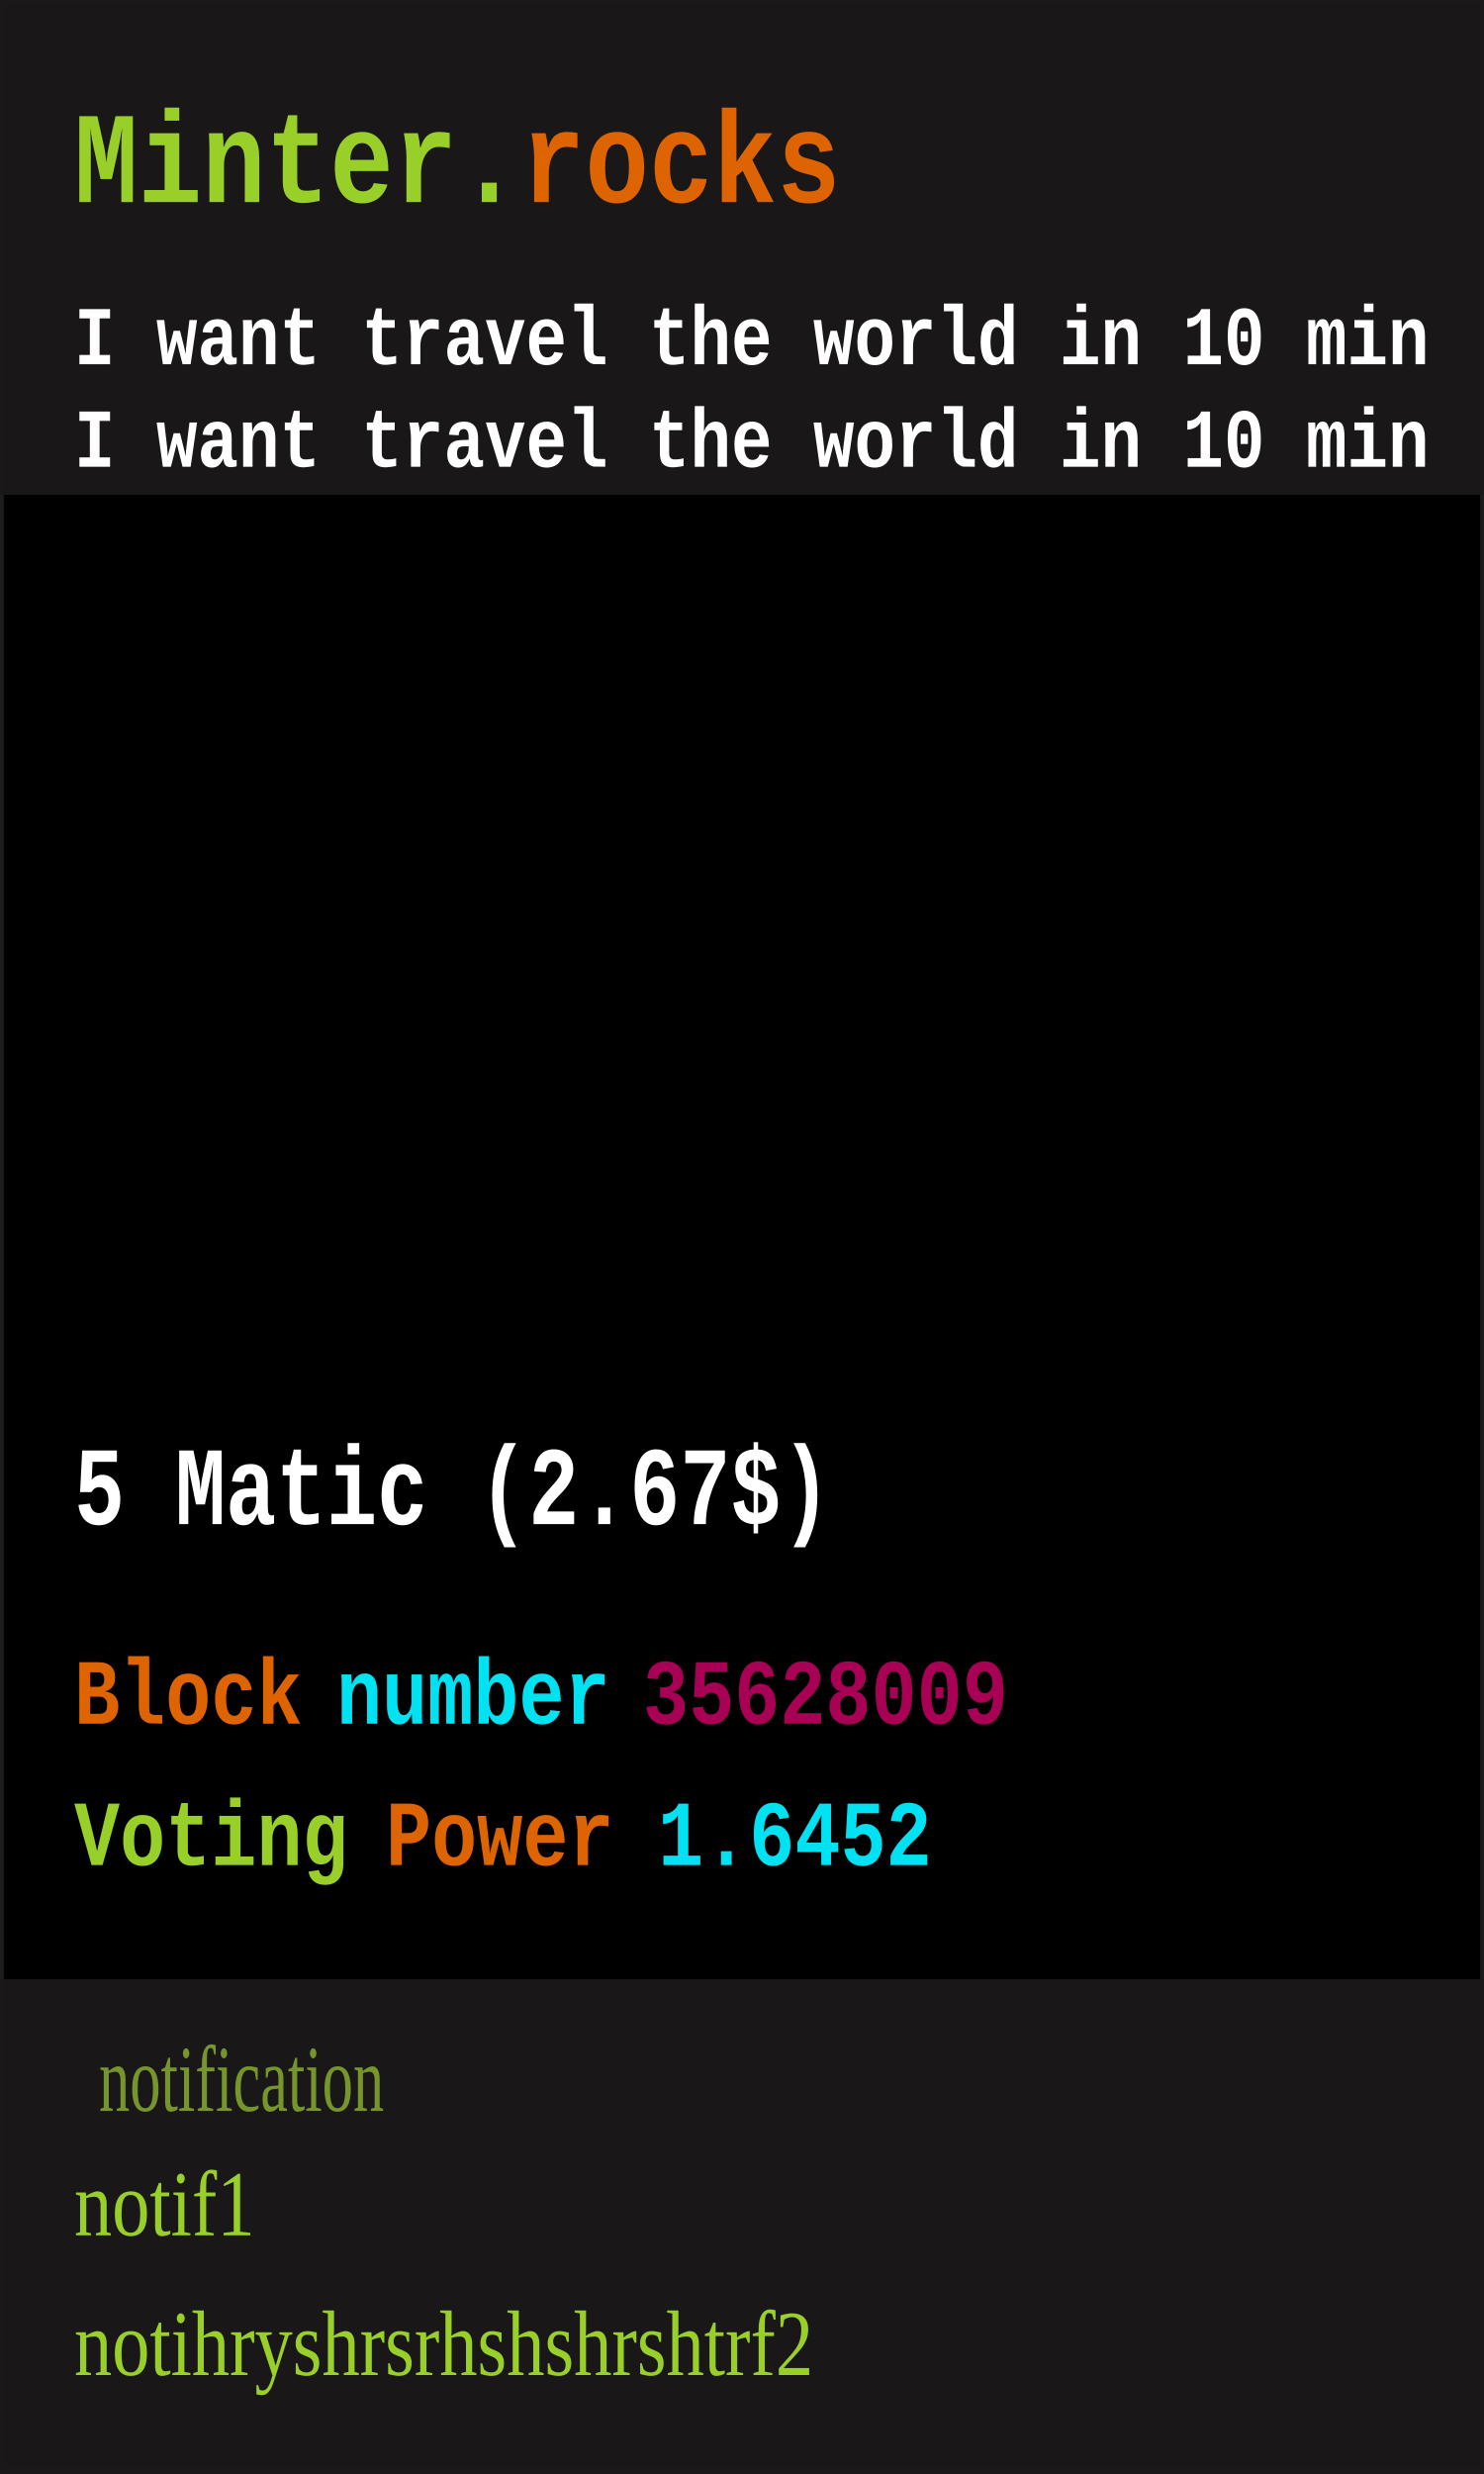
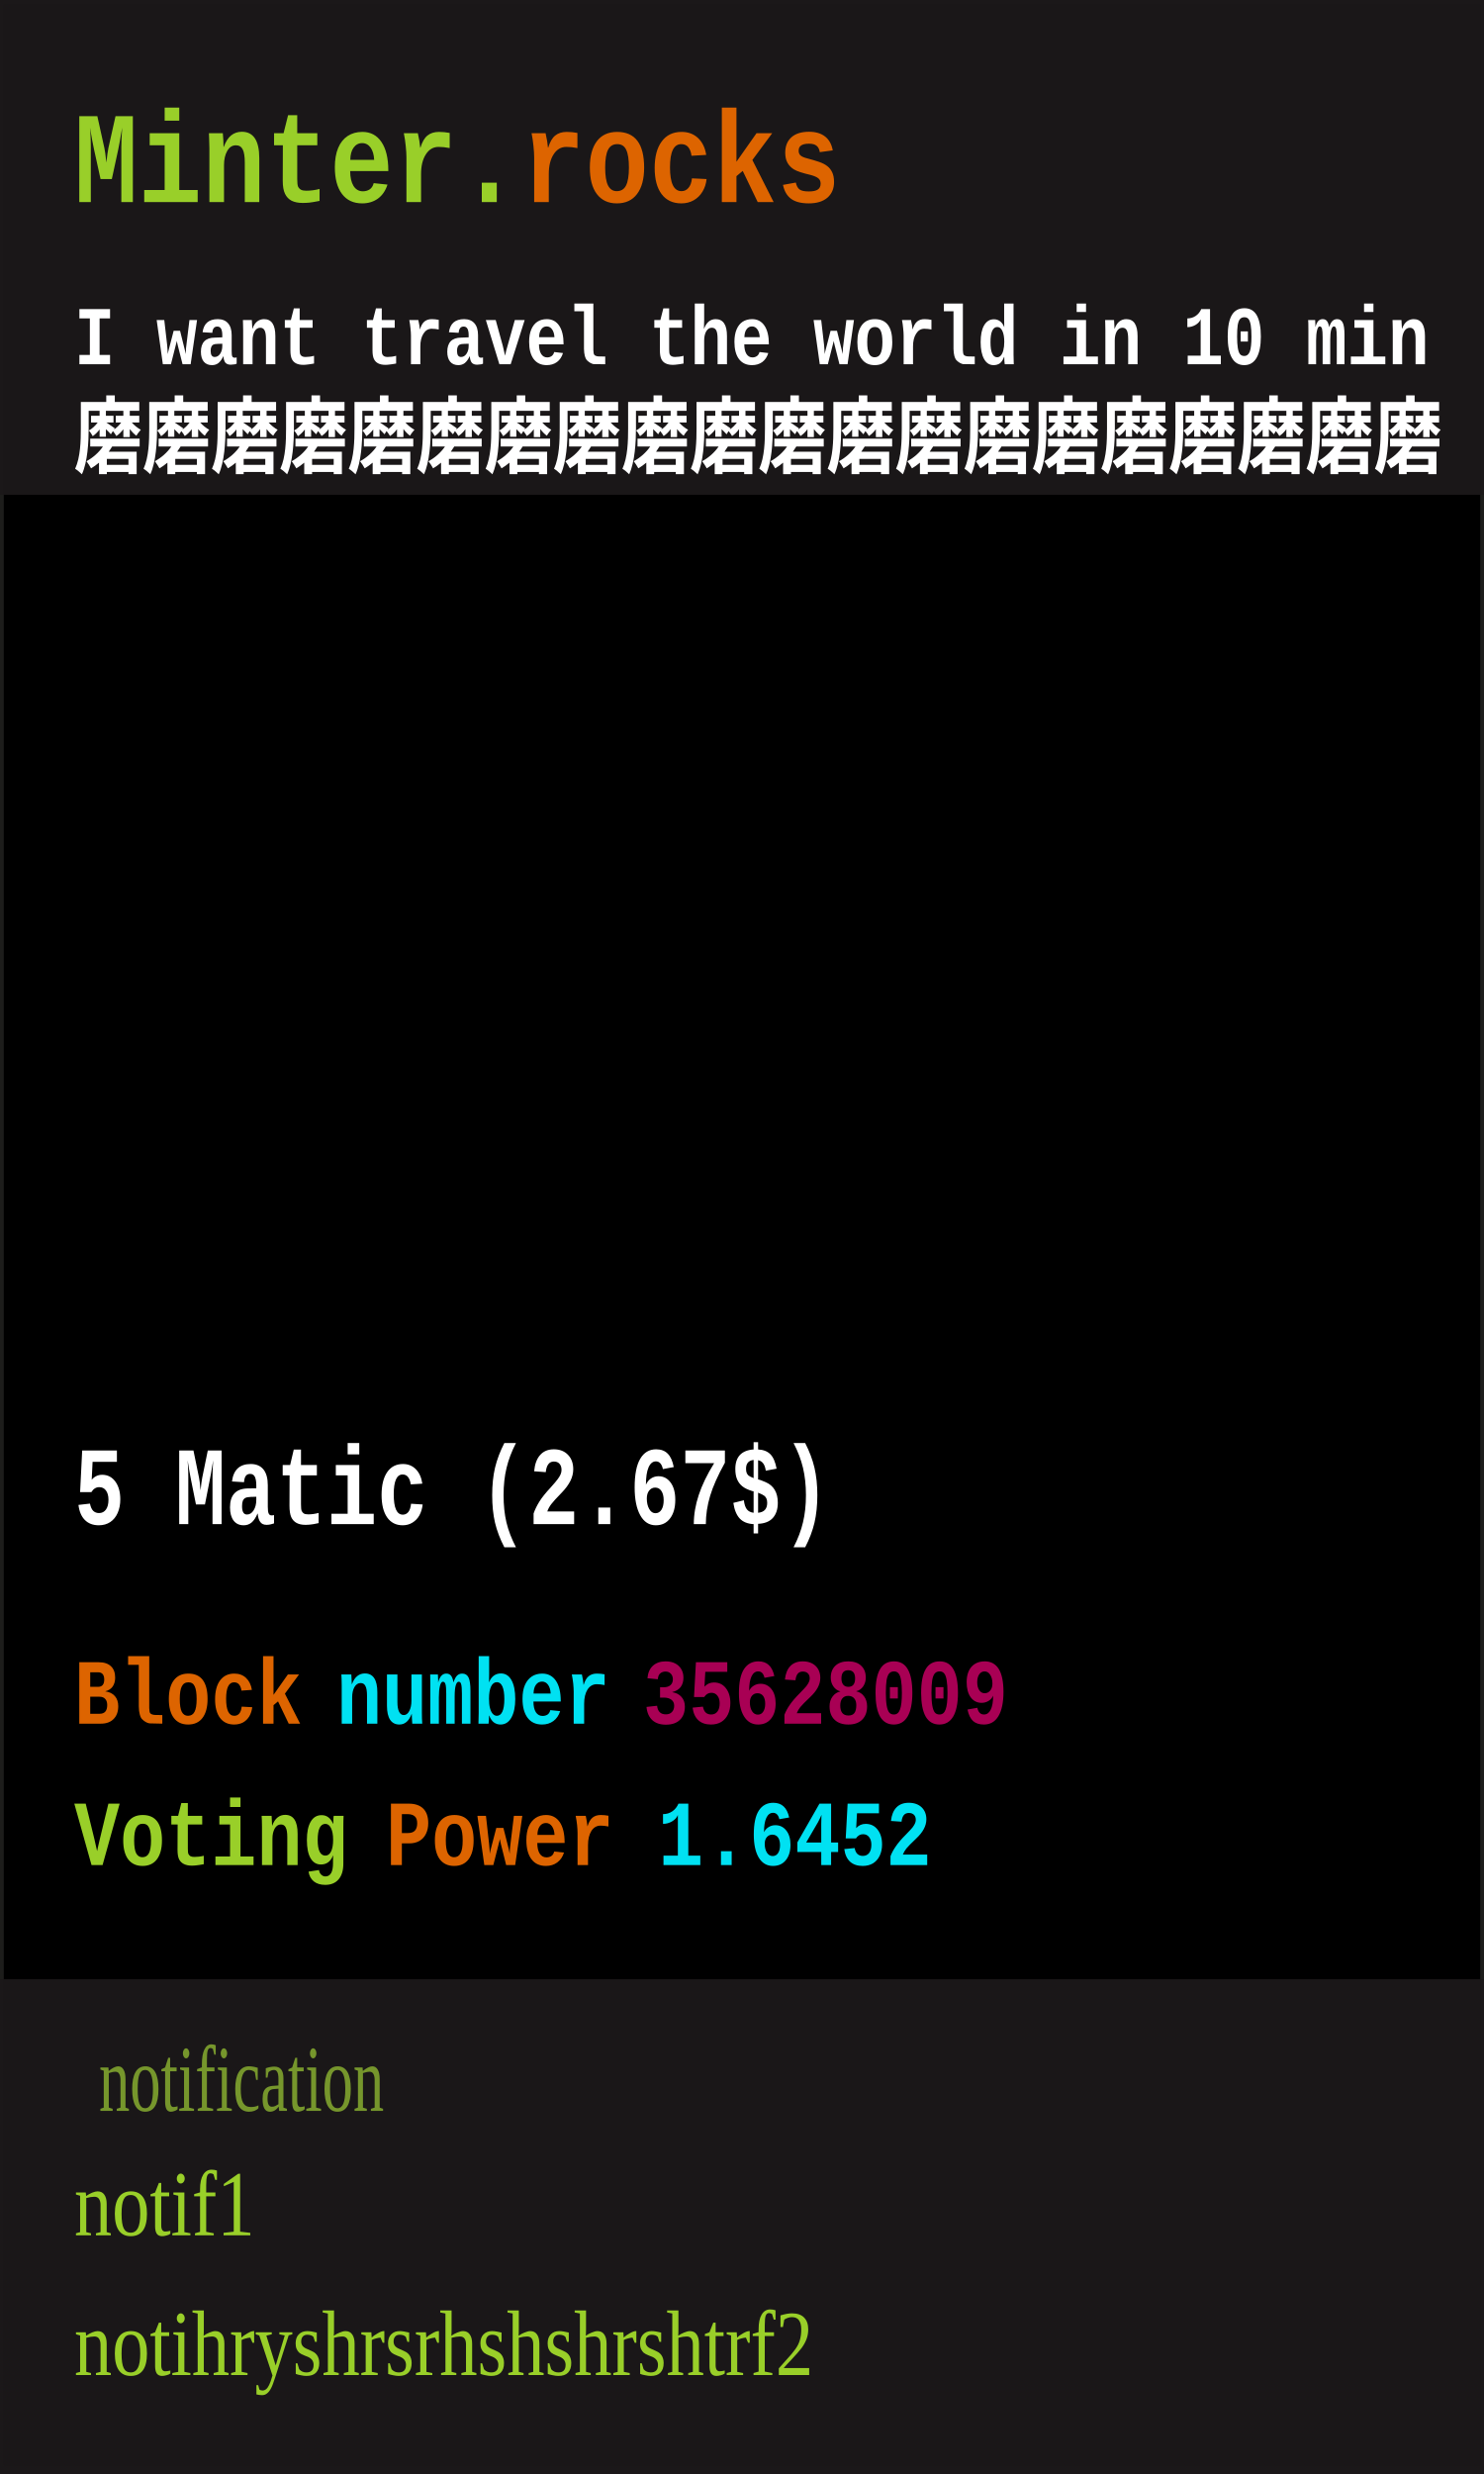
<svg xmlns="http://www.w3.org/2000/svg" viewBox="200 0 600 1000">
  <defs>
    <clipPath id="clip-path" transform="translate(78.35 72.9)">
      <rect class="cls-1" width="195.23" height="265.56" />
    </clipPath>
    <style>.cls-1,.cls-9{fill:none;}.cls-2{clip-path:url(#clip-path);}.cls-3{stroke:#1d1d1b;}.cls-3,.cls-9{stroke-miterlimit:10;}.cls-14,.cls-4,.cls-6,.cls-7,.cls-8{font-size:10px;}.cls-11,.cls-14,.cls-4{fill:#99cf29;}.cls-11,.cls-13,.cls-4,.cls-5,.cls-6,.cls-7,.cls-8{font-family:CourierNewPS-BoldMT, Courier New;font-weight:700;}.cls-5{font-size:12px;}.cls-13,.cls-5{fill:#fff;}.cls-6{fill:#a80054;}.cls-12,.cls-7{fill:#dd6400;}.cls-8{fill:#00e1f2;}.cls-9{stroke:#dadada;stroke-width:1px;}.cls-10{fill:#1b1718;opacity:0.98;}.cls-11{font-size:14px;}.cls-13{font-size:9px;}.cls-14{font-family:CourierNewPSMT,font-size: 10px, Courier New;}</style>
  </defs>
  <g class="cls-2" transform="matrix(3.073298, 0, 0, 3.765627, -40.79286, -274.5142)">
    <rect class="cls-3" x="78.35" y="72.9" width="195.23" height="265.14" />
    <text class="cls-4" style=" font-size: 10px;" x="88.111" y="273.1">Voting</text>
    <text class="cls-5" style=" font-size: 12px;" x="88.111" y="236.5" transform="matrix(0.922287, 0, 0, 1, 6.847331, 0)">5 Matic (2.67$)</text>
    <text class="cls-6" style=" font-size: 10px;" x="162.95" y="257.92">35628009</text>
    <text class="cls-7" style=" font-size: 10px;" x="88.111" y="257.92">Block</text>
    <text class="cls-7" style=" font-size: 10px;" x="129.11" y="273.1">Power</text>
    <text class="cls-8" style=" font-size: 10px;" x="122.602" y="257.92">number</text>
  </g>
  <polyline class="cls-9" points="302 30 403 640 864 386 838 83 8 800 80 408 140 714 171 917 891 789 678" />
  <g class="cls-2" transform="matrix(3.073298, 0, 0, 3.765627, -40.79286, -274.5142)">
    <rect class="cls-10" x="78.35" y="72.9" width="195.23" height="53.112" />
    <rect class="cls-10" x="78.35" y="285.348" width="195.23" height="53.112" />
    <text class="cls-11" x="88.111" y="94.59">Minter.<tspan class="cls-12" x="146.921" y="94.59" style="font-size: 14px; word-spacing: 0px;">rocks</tspan>
    </text>
    <text class="cls-8" style=" font-size: 10px;" x="164.902" y="273.1">1.6452</text>
-     <text class="cls-13" x="88.111" y="112">I want travel the world in 10 min<tspan x="88.111" y="123">I want travel the world in 10 min</tspan>
+     <text class="cls-13" x="88.111" y="112">I want travel the world in 10 min<tspan x="88.111" y="123">磨磨磨磨磨磨磨磨磨磨磨磨磨磨磨磨磨磨磨磨</tspan>
    </text>
    <text class="cls-14" x="0" y="-5" transform="matrix(0.813628, 0, 0, 1.01345, 91.36533, 304.5467)" style="fill: rgb(118, 150, 44); paint-order: fill;">notification</text>
    <text class="cls-14" x="0" y="-10" transform="matrix(0.994492, 0, 0, 1, 88.11149, 322.84)">notif1<tspan x="0" y="5">notihryshrsrhshshrshtrf2</tspan>
    </text>
  </g>
</svg>
